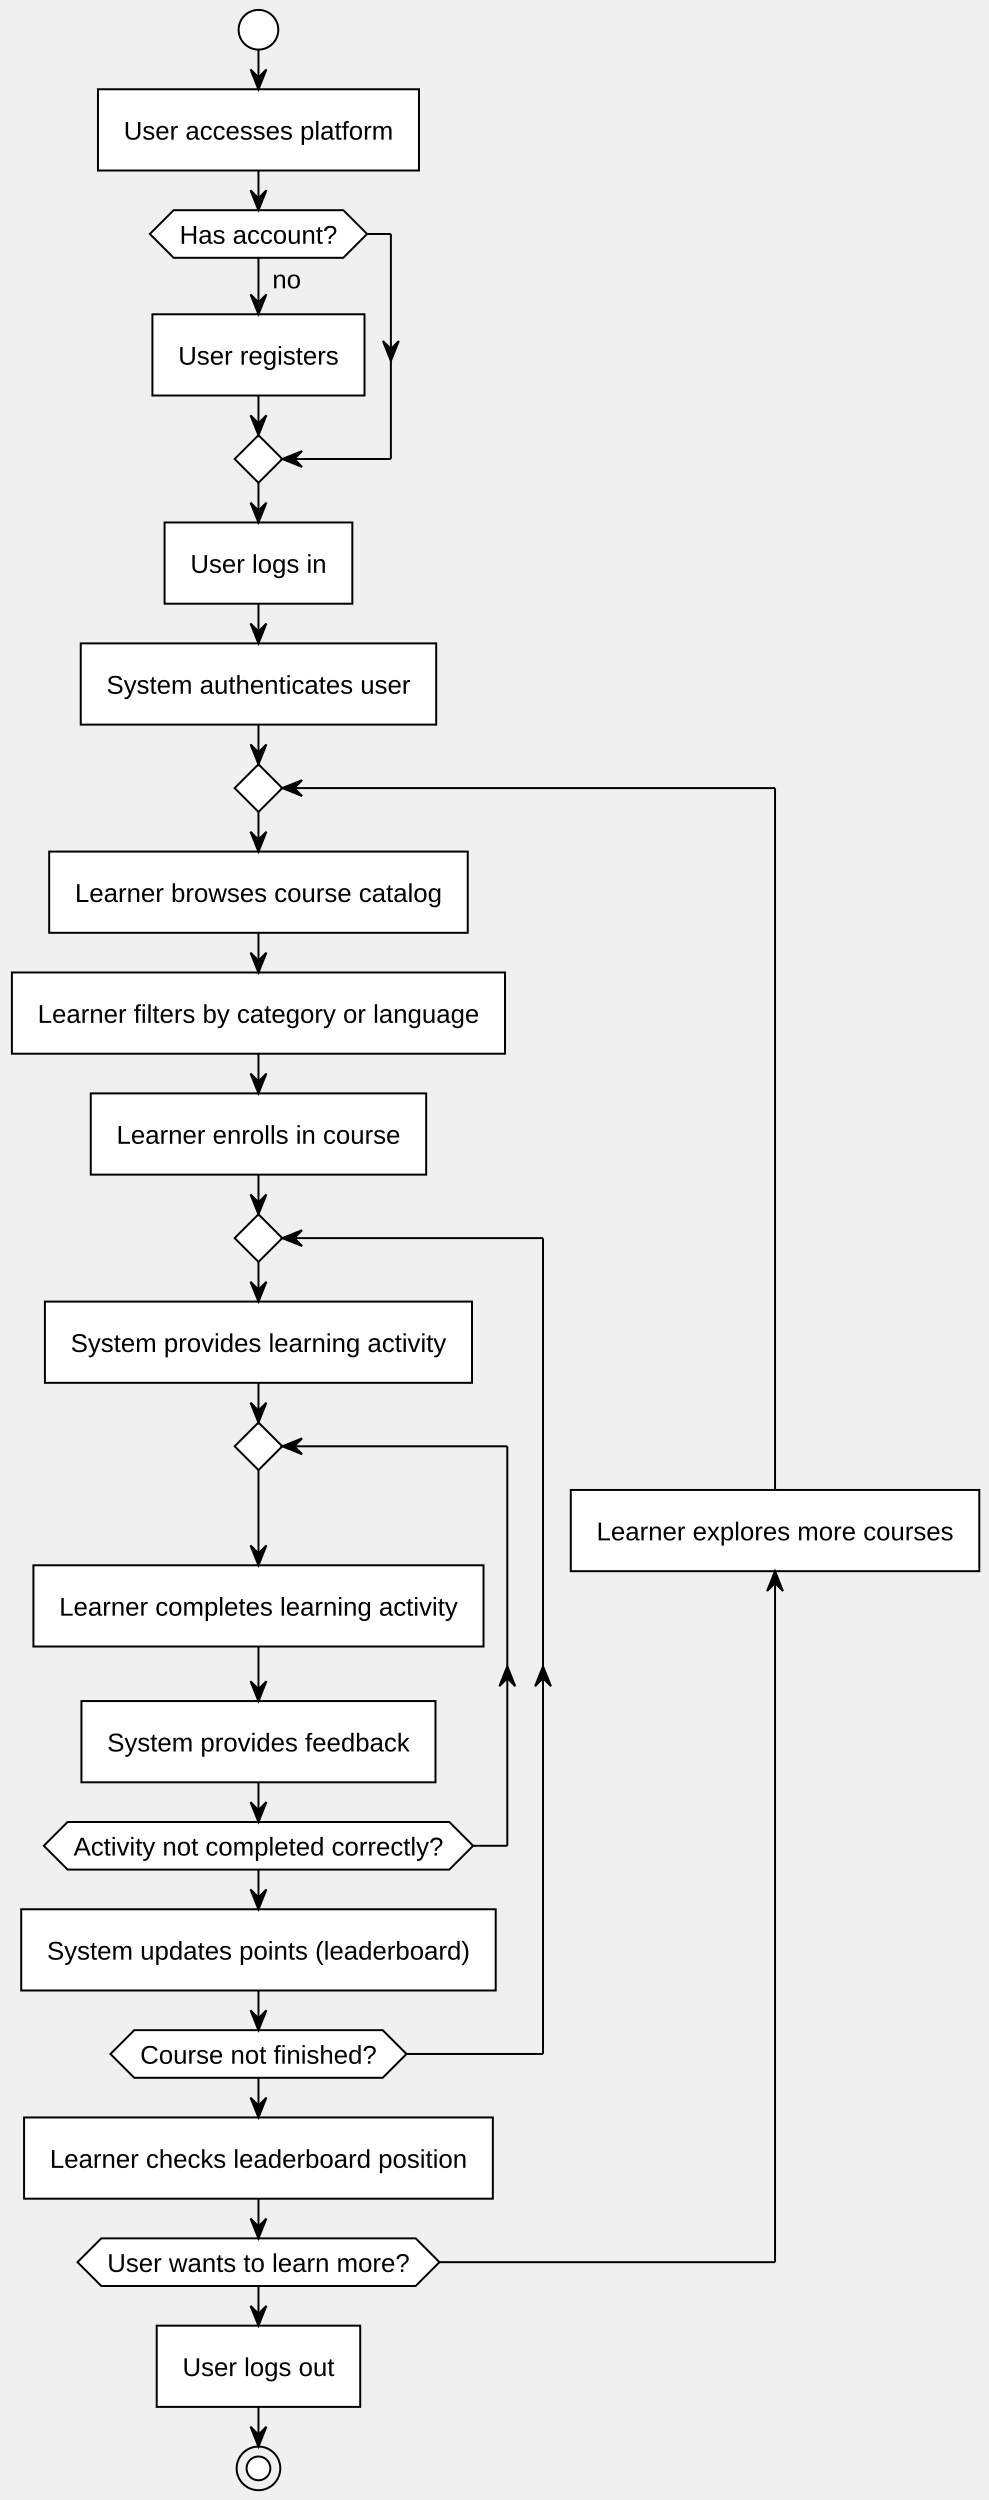
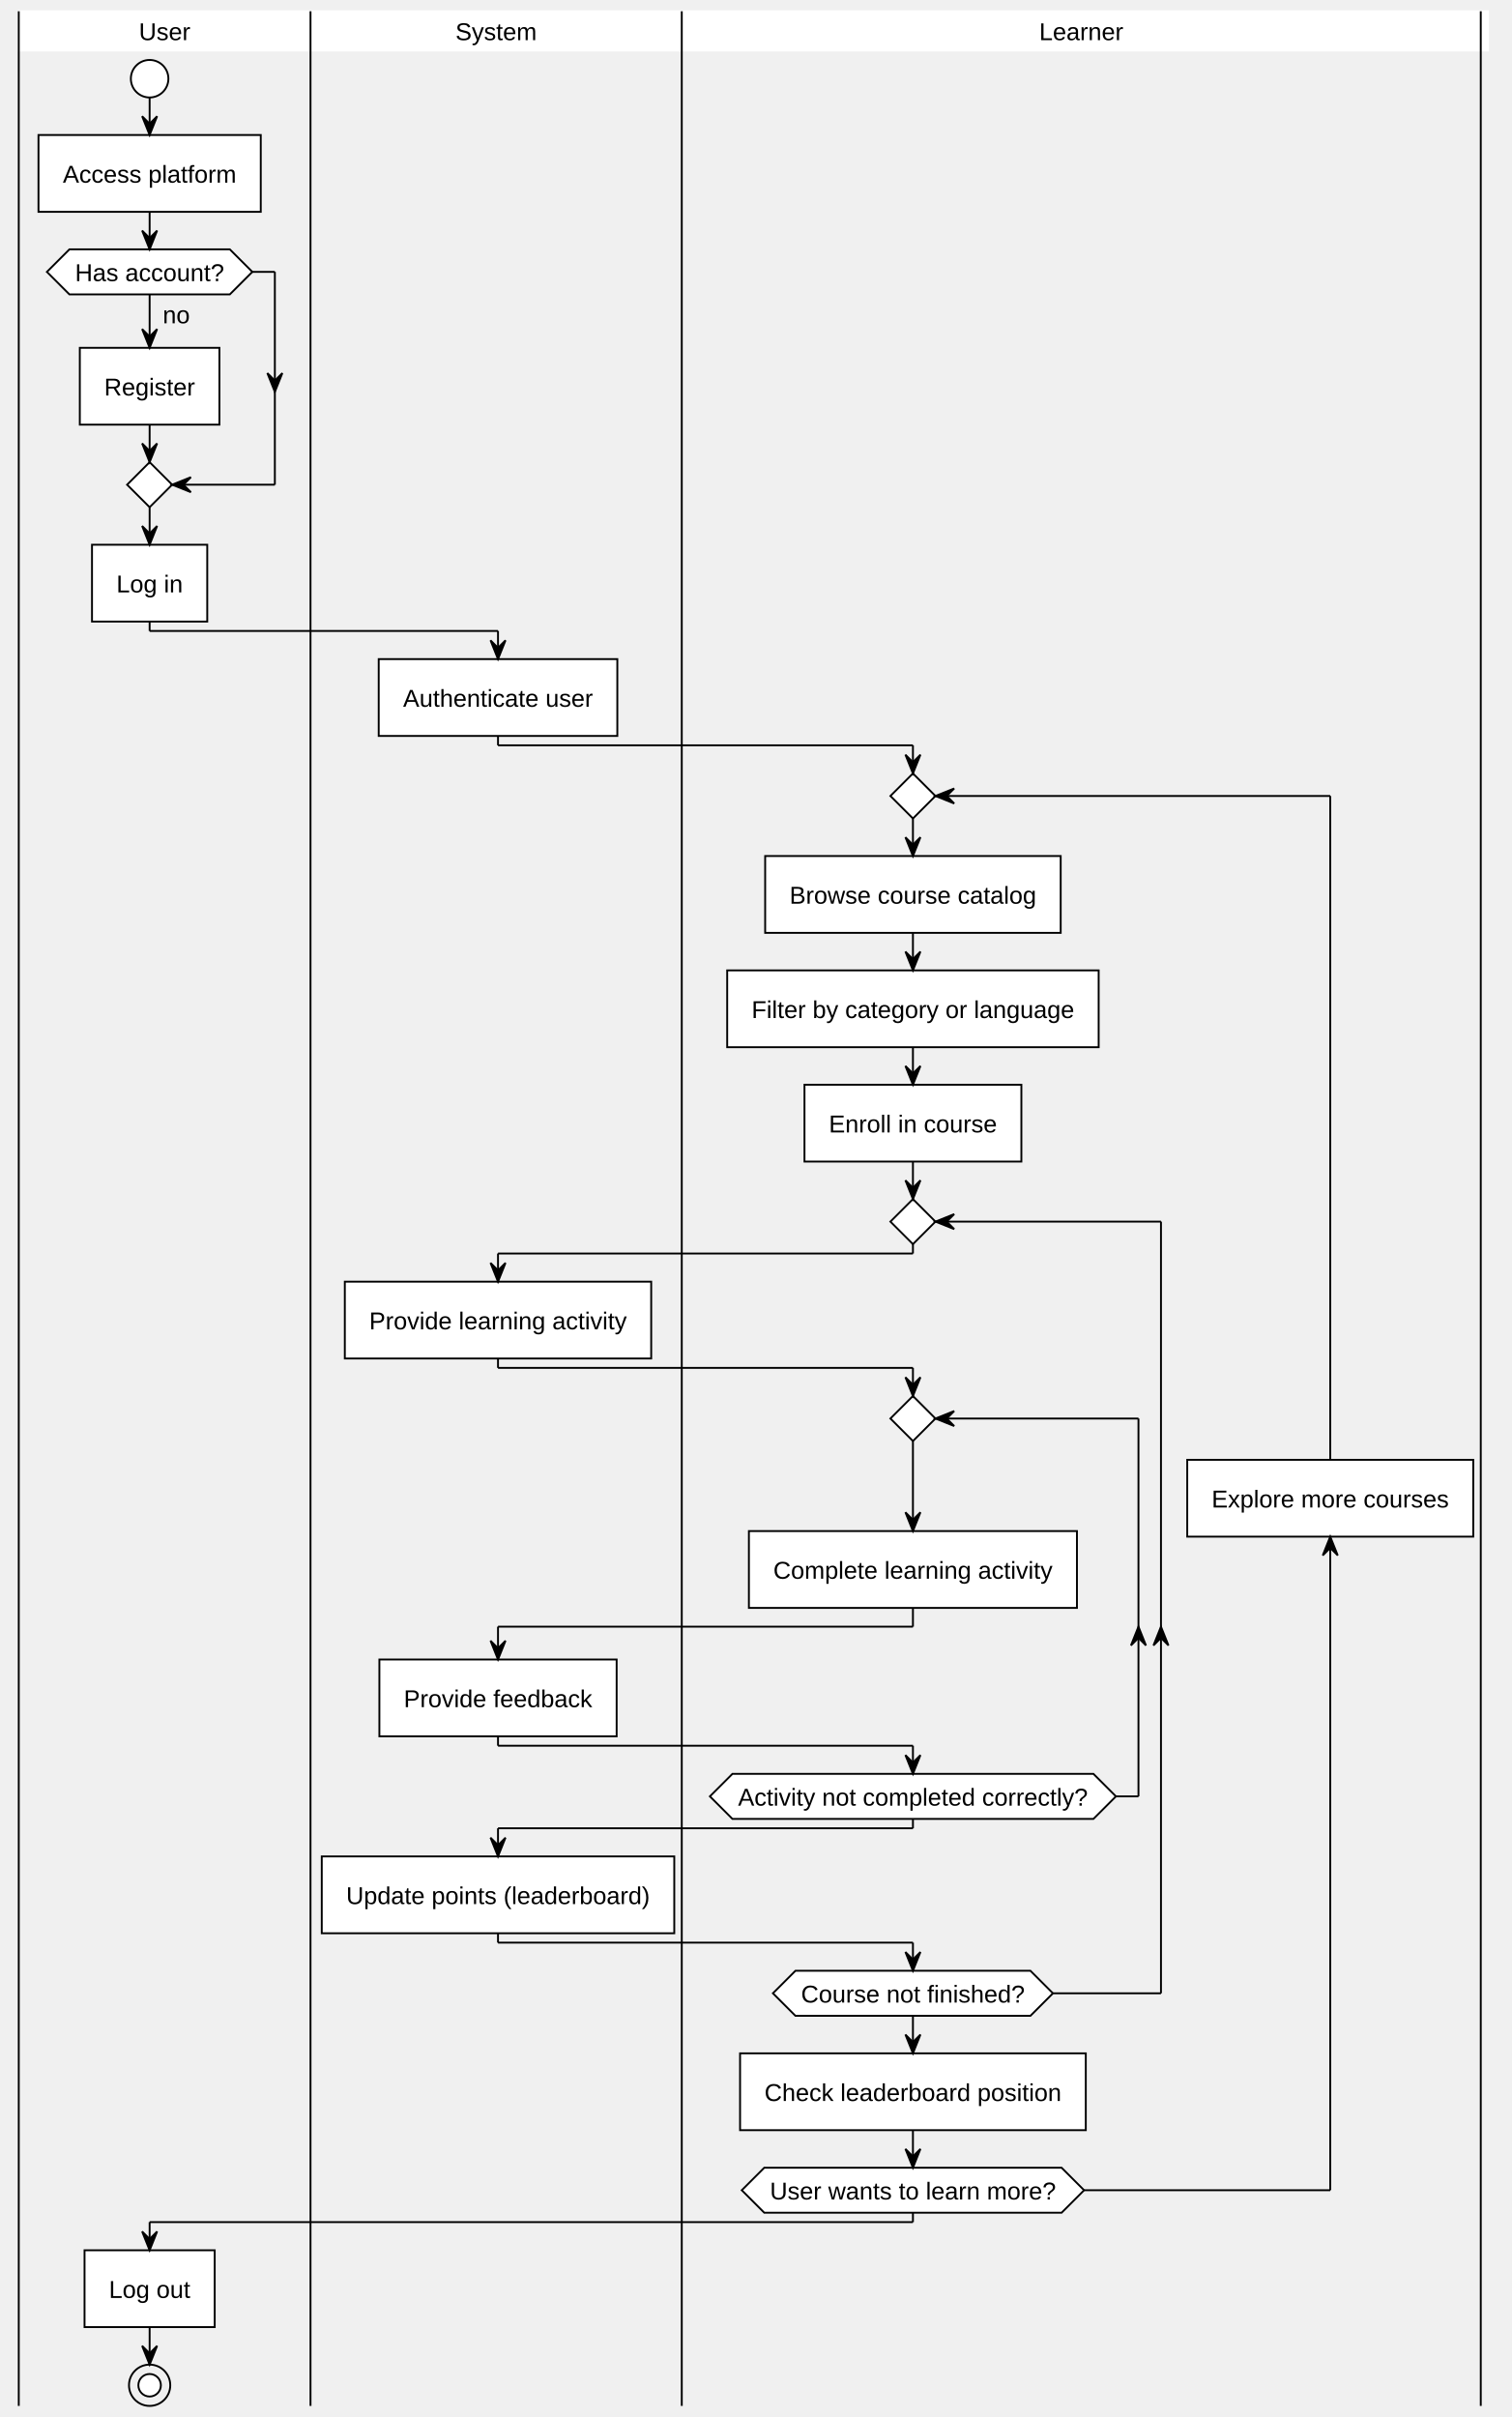
- <svg xmlns="http://www.w3.org/2000/svg" contentStyleType="text/css" data-diagram-type="ACTIVITY" height="1444.896px" preserveAspectRatio="none" style="width:571px;height:1444px;background:#FFFFFF;" version="1.1" viewBox="0 0 571 1444" width="571.771px" zoomAndPan="magnify">
+ <svg xmlns="http://www.w3.org/2000/svg" contentStyleType="text/css" data-diagram-type="ACTIVITY" height="1476.979px" preserveAspectRatio="none" style="width:923px;height:1476px;background:#FFFFFF;" version="1.1" viewBox="0 0 923 1476" width="923.542px" zoomAndPan="magnify">
  <defs />
  <g>
-     <ellipse cx="149.287" cy="17.188" fill="#FFFFFF" rx="11.458" ry="11.458" style="stroke:#000000;stroke-width:1.146;" />
-     <rect fill="#FFFFFF" height="46.92" style="stroke:#000000;stroke-width:1.146;" width="185.42" x="56.578" y="51.562" />
-     <text fill="#000000" font-family="Arial" font-size="14.896" lengthAdjust="spacing" textLength="155.628" x="71.473" y="80.674">User accesses platform</text>
-     <rect fill="#FFFFFF" height="46.92" style="stroke:#000000;stroke-width:1.146;" width="122.498" x="88.038" y="181.526" />
-     <text fill="#000000" font-family="Arial" font-size="14.896" lengthAdjust="spacing" textLength="92.706" x="102.934" y="210.638">User registers</text>
-     <polygon fill="#FFFFFF" points="100.308,121.4,198.267,121.4,212.017,135.15,198.267,148.9,100.308,148.9,86.558,135.15,100.308,121.4" style="stroke:#000000;stroke-width:1.146;" />
-     <text fill="#000000" font-family="Arial" font-size="14.896" lengthAdjust="spacing" textLength="16.569" x="157.308" y="166.553">no</text>
-     <text fill="#000000" font-family="Arial" font-size="14.896" lengthAdjust="spacing" textLength="91.084" x="103.745" y="140.801">Has account?</text>
-     <polygon fill="#FFFFFF" points="149.287,251.364,163.037,265.114,149.287,278.864,135.537,265.114,149.287,251.364" style="stroke:#000000;stroke-width:1.146;" />
-     <rect fill="#FFFFFF" height="46.92" style="stroke:#000000;stroke-width:1.146;" width="108.439" x="95.068" y="301.78" />
-     <text fill="#000000" font-family="Arial" font-size="14.896" lengthAdjust="spacing" textLength="78.647" x="109.964" y="330.892">User logs in</text>
-     <rect fill="#FFFFFF" height="46.92" style="stroke:#000000;stroke-width:1.146;" width="205.32" x="46.627" y="371.617" />
-     <text fill="#000000" font-family="Arial" font-size="14.896" lengthAdjust="spacing" textLength="175.528" x="61.523" y="400.729">System authenticates user</text>
-     <rect fill="#FFFFFF" height="46.92" style="stroke:#000000;stroke-width:1.146;" width="241.759" x="28.408" y="491.871" />
-     <text fill="#000000" font-family="Arial" font-size="14.896" lengthAdjust="spacing" textLength="211.967" x="43.304" y="520.983">Learner browses course catalog</text>
-     <rect fill="#FFFFFF" height="46.92" style="stroke:#000000;stroke-width:1.146;" width="284.825" x="6.875" y="561.708" />
-     <text fill="#000000" font-family="Arial" font-size="14.896" lengthAdjust="spacing" textLength="255.033" x="21.771" y="590.82">Learner filters by category or language</text>
-     <rect fill="#FFFFFF" height="46.92" style="stroke:#000000;stroke-width:1.146;" width="193.733" x="52.421" y="631.545" />
-     <text fill="#000000" font-family="Arial" font-size="14.896" lengthAdjust="spacing" textLength="163.941" x="67.317" y="660.657">Learner enrolls in course</text>
-     <rect fill="#FFFFFF" height="46.92" style="stroke:#000000;stroke-width:1.146;" width="246.698" x="25.939" y="751.799" />
-     <text fill="#000000" font-family="Arial" font-size="14.896" lengthAdjust="spacing" textLength="216.906" x="40.834" y="780.911">System provides learning activity</text>
-     <rect fill="#FFFFFF" height="46.92" style="stroke:#000000;stroke-width:1.146;" width="259.964" x="19.305" y="904.107" />
-     <text fill="#000000" font-family="Arial" font-size="14.896" lengthAdjust="spacing" textLength="230.173" x="34.201" y="933.218">Learner completes learning activity</text>
-     <rect fill="#FFFFFF" height="46.92" style="stroke:#000000;stroke-width:1.146;" width="204.49" x="47.042" y="982.538" />
-     <text fill="#000000" font-family="Arial" font-size="14.896" lengthAdjust="spacing" textLength="174.699" x="61.938" y="1011.649">System provides feedback</text>
-     <polygon fill="#FFFFFF" points="149.287,821.636,163.037,835.386,149.287,849.136,135.537,835.386,149.287,821.636" style="stroke:#000000;stroke-width:1.146;" />
-     <polygon fill="#FFFFFF" points="39.055,1052.375,259.519,1052.375,273.269,1066.125,259.519,1079.875,39.055,1079.875,25.305,1066.125,39.055,1052.375" style="stroke:#000000;stroke-width:1.146;" />
-     <text fill="#000000" font-family="Arial" font-size="14.896" lengthAdjust="spacing" textLength="213.589" x="42.493" y="1071.776">Activity not completed correctly?</text>
-     <rect fill="#FFFFFF" height="46.92" style="stroke:#000000;stroke-width:1.146;" width="274.053" x="12.261" y="1102.791" />
-     <text fill="#000000" font-family="Arial" font-size="14.896" lengthAdjust="spacing" textLength="244.261" x="27.157" y="1131.903">System updates points (leaderboard)</text>
-     <polygon fill="#FFFFFF" points="149.287,701.382,163.037,715.132,149.287,728.882,135.537,715.132,149.287,701.382" style="stroke:#000000;stroke-width:1.146;" />
-     <polygon fill="#FFFFFF" points="77.535,1172.628,221.04,1172.628,234.79,1186.378,221.04,1200.128,77.535,1200.128,63.785,1186.378,77.535,1172.628" style="stroke:#000000;stroke-width:1.146;" />
-     <text fill="#000000" font-family="Arial" font-size="14.896" lengthAdjust="spacing" textLength="136.63" x="80.972" y="1192.03">Course not finished?</text>
-     <rect fill="#FFFFFF" height="46.92" style="stroke:#000000;stroke-width:1.146;" width="270.758" x="13.908" y="1223.045" />
-     <text fill="#000000" font-family="Arial" font-size="14.896" lengthAdjust="spacing" textLength="240.966" x="28.804" y="1252.157">Learner checks leaderboard position</text>
-     <polygon fill="#FFFFFF" points="149.287,441.454,163.037,455.204,149.287,468.954,135.537,455.204,149.287,441.454" style="stroke:#000000;stroke-width:1.146;" />
-     <polygon fill="#FFFFFF" points="58.508,1292.882,240.067,1292.882,253.817,1306.632,240.067,1320.382,58.508,1320.382,44.758,1306.632,58.508,1292.882" style="stroke:#000000;stroke-width:1.146;" />
-     <text fill="#000000" font-family="Arial" font-size="14.896" lengthAdjust="spacing" textLength="174.684" x="61.945" y="1312.284">User wants to learn more?</text>
-     <rect fill="#FFFFFF" height="46.92" style="stroke:#000000;stroke-width:1.146;" width="235.948" x="329.686" y="860.594" />
-     <text fill="#000000" font-family="Arial" font-size="14.896" lengthAdjust="spacing" textLength="206.156" x="344.582" y="889.706">Learner explores more courses</text>
-     <rect fill="#FFFFFF" height="46.92" style="stroke:#000000;stroke-width:1.146;" width="117.552" x="90.511" y="1343.299" />
-     <text fill="#000000" font-family="Arial" font-size="14.896" lengthAdjust="spacing" textLength="87.76" x="105.407" y="1372.41">User logs out</text>
-     <ellipse cx="149.287" cy="1425.74" fill="none" rx="12.604" ry="12.604" style="stroke:#000000;stroke-width:1.146;" />
-     <ellipse cx="149.287" cy="1425.74" fill="#FFFFFF" rx="6.875" ry="6.875" style="stroke:#000000;stroke-width:1.146;" />
-     <line style="stroke:#000000;stroke-width:1.146;" x1="149.287" x2="149.287" y1="28.646" y2="51.562" />
-     <polygon fill="#000000" points="144.704,40.104,149.287,51.562,153.871,40.104,149.287,44.688" style="stroke:#000000;stroke-width:1.146;" />
-     <line style="stroke:#000000;stroke-width:1.146;" x1="149.287" x2="149.287" y1="148.9" y2="181.526" />
-     <polygon fill="#000000" points="144.704,170.068,149.287,181.526,153.871,170.068,149.287,174.651" style="stroke:#000000;stroke-width:1.146;" />
-     <line style="stroke:#000000;stroke-width:1.146;" x1="212.017" x2="225.767" y1="135.15" y2="135.15" />
-     <polygon fill="#000000" points="221.184,196.966,225.767,208.424,230.35,196.966,225.767,201.549" style="stroke:#000000;stroke-width:1.146;" />
-     <line style="stroke:#000000;stroke-width:1.146;" x1="225.767" x2="225.767" y1="135.15" y2="265.114" />
-     <line style="stroke:#000000;stroke-width:1.146;" x1="225.767" x2="163.037" y1="265.114" y2="265.114" />
-     <polygon fill="#000000" points="174.496,260.53,163.037,265.114,174.496,269.697,169.912,265.114" style="stroke:#000000;stroke-width:1.146;" />
-     <line style="stroke:#000000;stroke-width:1.146;" x1="149.287" x2="149.287" y1="228.447" y2="251.364" />
-     <polygon fill="#000000" points="144.704,239.905,149.287,251.364,153.871,239.905,149.287,244.489" style="stroke:#000000;stroke-width:1.146;" />
-     <line style="stroke:#000000;stroke-width:1.146;" x1="149.287" x2="149.287" y1="98.483" y2="121.4" />
-     <polygon fill="#000000" points="144.704,109.941,149.287,121.4,153.871,109.941,149.287,114.525" style="stroke:#000000;stroke-width:1.146;" />
-     <line style="stroke:#000000;stroke-width:1.146;" x1="149.287" x2="149.287" y1="278.864" y2="301.78" />
-     <polygon fill="#000000" points="144.704,290.322,149.287,301.78,153.871,290.322,149.287,294.905" style="stroke:#000000;stroke-width:1.146;" />
-     <line style="stroke:#000000;stroke-width:1.146;" x1="149.287" x2="149.287" y1="348.701" y2="371.617" />
-     <polygon fill="#000000" points="144.704,360.159,149.287,371.617,153.871,360.159,149.287,364.742" style="stroke:#000000;stroke-width:1.146;" />
-     <line style="stroke:#000000;stroke-width:1.146;" x1="149.287" x2="149.287" y1="538.792" y2="561.708" />
-     <polygon fill="#000000" points="144.704,550.25,149.287,561.708,153.871,550.25,149.287,554.833" style="stroke:#000000;stroke-width:1.146;" />
-     <line style="stroke:#000000;stroke-width:1.146;" x1="149.287" x2="149.287" y1="608.629" y2="631.545" />
-     <polygon fill="#000000" points="144.704,620.087,149.287,631.545,153.871,620.087,149.287,624.67" style="stroke:#000000;stroke-width:1.146;" />
-     <line style="stroke:#000000;stroke-width:1.146;" x1="149.287" x2="149.287" y1="951.027" y2="982.538" />
-     <polygon fill="#000000" points="144.704,971.079,149.287,982.538,153.871,971.079,149.287,975.663" style="stroke:#000000;stroke-width:1.146;" />
-     <line style="stroke:#000000;stroke-width:1.146;" x1="149.287" x2="149.287" y1="849.136" y2="904.107" />
-     <polygon fill="#000000" points="144.704,892.648,149.287,904.107,153.871,892.648,149.287,897.232" style="stroke:#000000;stroke-width:1.146;" />
-     <line style="stroke:#000000;stroke-width:1.146;" x1="273.269" x2="293.019" y1="1066.125" y2="1066.125" />
-     <polygon fill="#000000" points="288.436,973.944,293.019,962.486,297.603,973.944,293.019,969.361" style="stroke:#000000;stroke-width:1.146;" />
-     <line style="stroke:#000000;stroke-width:1.146;" x1="293.019" x2="293.019" y1="835.386" y2="1066.125" />
-     <line style="stroke:#000000;stroke-width:1.146;" x1="293.019" x2="163.037" y1="835.386" y2="835.386" />
-     <polygon fill="#000000" points="174.496,830.803,163.037,835.386,174.496,839.969,169.912,835.386" style="stroke:#000000;stroke-width:1.146;" />
-     <line style="stroke:#000000;stroke-width:1.146;" x1="149.287" x2="149.287" y1="1029.458" y2="1052.375" />
-     <polygon fill="#000000" points="144.704,1040.916,149.287,1052.375,153.871,1040.916,149.287,1045.5" style="stroke:#000000;stroke-width:1.146;" />
-     <line style="stroke:#000000;stroke-width:1.146;" x1="149.287" x2="149.287" y1="798.719" y2="821.636" />
-     <polygon fill="#000000" points="144.704,810.178,149.287,821.636,153.871,810.178,149.287,814.761" style="stroke:#000000;stroke-width:1.146;" />
-     <line style="stroke:#000000;stroke-width:1.146;" x1="149.287" x2="149.287" y1="1079.875" y2="1102.791" />
-     <polygon fill="#000000" points="144.704,1091.333,149.287,1102.791,153.871,1091.333,149.287,1095.916" style="stroke:#000000;stroke-width:1.146;" />
-     <line style="stroke:#000000;stroke-width:1.146;" x1="149.287" x2="149.287" y1="728.882" y2="751.799" />
-     <polygon fill="#000000" points="144.704,740.341,149.287,751.799,153.871,740.341,149.287,744.924" style="stroke:#000000;stroke-width:1.146;" />
-     <line style="stroke:#000000;stroke-width:1.146;" x1="234.79" x2="313.644" y1="1186.378" y2="1186.378" />
-     <polygon fill="#000000" points="309.061,973.944,313.644,962.486,318.228,973.944,313.644,969.361" style="stroke:#000000;stroke-width:1.146;" />
-     <line style="stroke:#000000;stroke-width:1.146;" x1="313.644" x2="313.644" y1="715.132" y2="1186.378" />
-     <line style="stroke:#000000;stroke-width:1.146;" x1="313.644" x2="163.037" y1="715.132" y2="715.132" />
-     <polygon fill="#000000" points="174.496,710.549,163.037,715.132,174.496,719.716,169.912,715.132" style="stroke:#000000;stroke-width:1.146;" />
-     <line style="stroke:#000000;stroke-width:1.146;" x1="149.287" x2="149.287" y1="1149.712" y2="1172.628" />
-     <polygon fill="#000000" points="144.704,1161.17,149.287,1172.628,153.871,1161.17,149.287,1165.753" style="stroke:#000000;stroke-width:1.146;" />
-     <line style="stroke:#000000;stroke-width:1.146;" x1="149.287" x2="149.287" y1="678.466" y2="701.382" />
-     <polygon fill="#000000" points="144.704,689.924,149.287,701.382,153.871,689.924,149.287,694.507" style="stroke:#000000;stroke-width:1.146;" />
-     <line style="stroke:#000000;stroke-width:1.146;" x1="149.287" x2="149.287" y1="1200.128" y2="1223.045" />
-     <polygon fill="#000000" points="144.704,1211.587,149.287,1223.045,153.871,1211.587,149.287,1216.17" style="stroke:#000000;stroke-width:1.146;" />
-     <line style="stroke:#000000;stroke-width:1.146;" x1="149.287" x2="149.287" y1="468.954" y2="491.871" />
-     <polygon fill="#000000" points="144.704,480.413,149.287,491.871,153.871,480.413,149.287,484.996" style="stroke:#000000;stroke-width:1.146;" />
-     <line style="stroke:#000000;stroke-width:1.146;" x1="253.817" x2="447.66" y1="1306.632" y2="1306.632" />
-     <line style="stroke:#000000;stroke-width:1.146;" x1="447.66" x2="447.66" y1="907.515" y2="1306.632" />
-     <polygon fill="#000000" points="443.077,918.973,447.66,907.515,452.243,918.973,447.66,914.39" style="stroke:#000000;stroke-width:1.146;" />
-     <line style="stroke:#000000;stroke-width:1.146;" x1="447.66" x2="447.66" y1="455.204" y2="860.594" />
-     <line style="stroke:#000000;stroke-width:1.146;" x1="447.66" x2="163.037" y1="455.204" y2="455.204" />
-     <polygon fill="#000000" points="174.496,450.621,163.037,455.204,174.496,459.788,169.912,455.204" style="stroke:#000000;stroke-width:1.146;" />
-     <line style="stroke:#000000;stroke-width:1.146;" x1="149.287" x2="149.287" y1="1269.966" y2="1292.882" />
-     <polygon fill="#000000" points="144.704,1281.424,149.287,1292.882,153.871,1281.424,149.287,1286.007" style="stroke:#000000;stroke-width:1.146;" />
-     <line style="stroke:#000000;stroke-width:1.146;" x1="149.287" x2="149.287" y1="418.538" y2="441.454" />
-     <polygon fill="#000000" points="144.704,429.996,149.287,441.454,153.871,429.996,149.287,434.579" style="stroke:#000000;stroke-width:1.146;" />
-     <line style="stroke:#000000;stroke-width:1.146;" x1="149.287" x2="149.287" y1="1320.382" y2="1343.299" />
-     <polygon fill="#000000" points="144.704,1331.841,149.287,1343.299,153.871,1331.841,149.287,1336.424" style="stroke:#000000;stroke-width:1.146;" />
-     <line style="stroke:#000000;stroke-width:1.146;" x1="149.287" x2="149.287" y1="1390.219" y2="1413.136" />
-     <polygon fill="#000000" points="144.704,1401.678,149.287,1413.136,153.871,1401.678,149.287,1406.261" style="stroke:#000000;stroke-width:1.146;" />
+     <rect fill="#FFFFFF" height="24.004" style="stroke:#FFFFFF;stroke-width:1.146;" width="897.21" x="11.458" y="6.875" />
+     <ellipse cx="91.376" cy="48.066" fill="#FFFFFF" rx="11.458" ry="11.458" style="stroke:#000000;stroke-width:1.146;" />
+     <rect fill="#FFFFFF" height="46.92" style="stroke:#000000;stroke-width:1.146;" width="135.75" x="23.5" y="82.441" />
+     <text fill="#000000" font-family="Arial" font-size="14.896" lengthAdjust="spacing" textLength="105.958" x="38.396" y="111.553">Access platform</text>
+     <rect fill="#FFFFFF" height="46.92" style="stroke:#000000;stroke-width:1.146;" width="85.258" x="48.746" y="212.405" />
+     <text fill="#000000" font-family="Arial" font-size="14.896" lengthAdjust="spacing" textLength="55.467" x="63.642" y="241.517">Register</text>
+     <polygon fill="#FFFFFF" points="42.396,152.278,140.355,152.278,154.105,166.028,140.355,179.778,42.396,179.778,28.646,166.028,42.396,152.278" style="stroke:#000000;stroke-width:1.146;" />
+     <text fill="#000000" font-family="Arial" font-size="14.896" lengthAdjust="spacing" textLength="16.569" x="99.396" y="197.432">no</text>
+     <text fill="#000000" font-family="Arial" font-size="14.896" lengthAdjust="spacing" textLength="91.084" x="45.833" y="171.68">Has account?</text>
+     <polygon fill="#FFFFFF" points="91.376,282.242,105.126,295.992,91.376,309.742,77.626,295.992,91.376,282.242" style="stroke:#000000;stroke-width:1.146;" />
+     <rect fill="#FFFFFF" height="46.92" style="stroke:#000000;stroke-width:1.146;" width="70.377" x="56.187" y="332.659" />
+     <text fill="#000000" font-family="Arial" font-size="14.896" lengthAdjust="spacing" textLength="40.585" x="71.083" y="361.771">Log in</text>
+     <rect fill="#FFFFFF" height="46.92" style="stroke:#000000;stroke-width:1.146;" width="79.49" x="51.63" y="1374.178" />
+     <text fill="#000000" font-family="Arial" font-size="14.896" lengthAdjust="spacing" textLength="49.699" x="66.526" y="1403.289">Log out</text>
+     <ellipse cx="91.376" cy="1456.619" fill="none" rx="12.604" ry="12.604" style="stroke:#000000;stroke-width:1.146;" />
+     <ellipse cx="91.376" cy="1456.619" fill="#FFFFFF" rx="6.875" ry="6.875" style="stroke:#000000;stroke-width:1.146;" />
+     <line style="stroke:#000000;stroke-width:1.146;" x1="11.458" x2="11.458" y1="6.875" y2="1469.223" />
+     <rect fill="#FFFFFF" height="46.92" style="stroke:#000000;stroke-width:1.146;" width="145.722" x="231.279" y="402.496" />
+     <text fill="#000000" font-family="Arial" font-size="14.896" lengthAdjust="spacing" textLength="115.93" x="246.174" y="431.608">Authenticate user</text>
+     <rect fill="#FFFFFF" height="46.92" style="stroke:#000000;stroke-width:1.146;" width="187.1" x="210.589" y="782.678" />
+     <text fill="#000000" font-family="Arial" font-size="14.896" lengthAdjust="spacing" textLength="157.308" x="225.485" y="811.789">Provide learning activity</text>
+     <rect fill="#FFFFFF" height="46.92" style="stroke:#000000;stroke-width:1.146;" width="144.893" x="231.693" y="1013.416" />
+     <text fill="#000000" font-family="Arial" font-size="14.896" lengthAdjust="spacing" textLength="115.101" x="246.589" y="1042.528">Provide feedback</text>
+     <rect fill="#FFFFFF" height="46.92" style="stroke:#000000;stroke-width:1.146;" width="215.277" x="196.501" y="1133.67" />
+     <text fill="#000000" font-family="Arial" font-size="14.896" lengthAdjust="spacing" textLength="185.485" x="211.397" y="1162.782">Update points (leaderboard)</text>
+     <line style="stroke:#000000;stroke-width:1.146;" x1="189.626" x2="189.626" y1="6.875" y2="1469.223" />
+     <rect fill="#FFFFFF" height="46.92" style="stroke:#000000;stroke-width:1.146;" width="180.481" x="467.29" y="522.75" />
+     <text fill="#000000" font-family="Arial" font-size="14.896" lengthAdjust="spacing" textLength="150.689" x="482.186" y="551.861">Browse course catalog</text>
+     <rect fill="#FFFFFF" height="46.92" style="stroke:#000000;stroke-width:1.146;" width="226.856" x="444.103" y="592.587" />
+     <text fill="#000000" font-family="Arial" font-size="14.896" lengthAdjust="spacing" textLength="197.064" x="458.999" y="621.698">Filter by category or language</text>
+     <rect fill="#FFFFFF" height="46.92" style="stroke:#000000;stroke-width:1.146;" width="132.455" x="491.303" y="662.424" />
+     <text fill="#000000" font-family="Arial" font-size="14.896" lengthAdjust="spacing" textLength="102.663" x="506.199" y="691.536">Enroll in course</text>
+     <rect fill="#FFFFFF" height="46.92" style="stroke:#000000;stroke-width:1.146;" width="200.345" x="457.358" y="934.986" />
+     <text fill="#000000" font-family="Arial" font-size="14.896" lengthAdjust="spacing" textLength="170.553" x="472.254" y="964.097">Complete learning activity</text>
+     <polygon fill="#FFFFFF" points="557.531,852.515,571.281,866.265,557.531,880.015,543.781,866.265,557.531,852.515" style="stroke:#000000;stroke-width:1.146;" />
+     <polygon fill="#FFFFFF" points="447.298,1083.253,667.763,1083.253,681.513,1097.003,667.763,1110.753,447.298,1110.753,433.548,1097.003,447.298,1083.253" style="stroke:#000000;stroke-width:1.146;" />
+     <text fill="#000000" font-family="Arial" font-size="14.896" lengthAdjust="spacing" textLength="213.589" x="450.736" y="1102.655">Activity not completed correctly?</text>
+     <polygon fill="#FFFFFF" points="557.531,732.261,571.281,746.011,557.531,759.761,543.781,746.011,557.531,732.261" style="stroke:#000000;stroke-width:1.146;" />
+     <polygon fill="#FFFFFF" points="485.778,1203.507,629.283,1203.507,643.033,1217.257,629.283,1231.007,485.778,1231.007,472.028,1217.257,485.778,1203.507" style="stroke:#000000;stroke-width:1.146;" />
+     <text fill="#000000" font-family="Arial" font-size="14.896" lengthAdjust="spacing" textLength="136.63" x="489.216" y="1222.909">Course not finished?</text>
+     <rect fill="#FFFFFF" height="46.92" style="stroke:#000000;stroke-width:1.146;" width="211.138" x="451.962" y="1253.924" />
+     <text fill="#000000" font-family="Arial" font-size="14.896" lengthAdjust="spacing" textLength="181.347" x="466.857" y="1283.035">Check leaderboard position</text>
+     <polygon fill="#FFFFFF" points="557.531,472.333,571.281,486.083,557.531,499.833,543.781,486.083,557.531,472.333" style="stroke:#000000;stroke-width:1.146;" />
+     <polygon fill="#FFFFFF" points="466.751,1323.761,648.31,1323.761,662.06,1337.511,648.31,1351.261,466.751,1351.261,453.001,1337.511,466.751,1323.761" style="stroke:#000000;stroke-width:1.146;" />
+     <text fill="#000000" font-family="Arial" font-size="14.896" lengthAdjust="spacing" textLength="174.684" x="470.189" y="1343.162">User wants to learn more?</text>
+     <rect fill="#FFFFFF" height="46.92" style="stroke:#000000;stroke-width:1.146;" width="174.67" x="725.055" y="891.473" />
+     <text fill="#000000" font-family="Arial" font-size="14.896" lengthAdjust="spacing" textLength="144.878" x="739.95" y="920.585">Explore more courses</text>
+     <line style="stroke:#000000;stroke-width:1.146;" x1="416.361" x2="416.361" y1="6.875" y2="1469.223" />
+     <line style="stroke:#000000;stroke-width:1.146;" x1="904.308" x2="904.308" y1="6.875" y2="1469.223" />
+     <line style="stroke:#000000;stroke-width:1.146;" x1="91.376" x2="91.376" y1="59.525" y2="82.441" />
+     <polygon fill="#000000" points="86.792,70.983,91.376,82.441,95.959,70.983,91.376,75.566" style="stroke:#000000;stroke-width:1.146;" />
+     <line style="stroke:#000000;stroke-width:1.146;" x1="91.376" x2="91.376" y1="179.778" y2="212.405" />
+     <polygon fill="#000000" points="86.792,200.947,91.376,212.405,95.959,200.947,91.376,205.53" style="stroke:#000000;stroke-width:1.146;" />
+     <line style="stroke:#000000;stroke-width:1.146;" x1="154.105" x2="167.855" y1="166.028" y2="166.028" />
+     <polygon fill="#000000" points="163.272,227.845,167.855,239.303,172.438,227.845,167.855,232.428" style="stroke:#000000;stroke-width:1.146;" />
+     <line style="stroke:#000000;stroke-width:1.146;" x1="167.855" x2="167.855" y1="166.028" y2="295.992" />
+     <line style="stroke:#000000;stroke-width:1.146;" x1="167.855" x2="105.126" y1="295.992" y2="295.992" />
+     <polygon fill="#000000" points="116.584,291.409,105.126,295.992,116.584,300.576,112.001,295.992" style="stroke:#000000;stroke-width:1.146;" />
+     <line style="stroke:#000000;stroke-width:1.146;" x1="91.376" x2="91.376" y1="259.326" y2="282.242" />
+     <polygon fill="#000000" points="86.792,270.784,91.376,282.242,95.959,270.784,91.376,275.367" style="stroke:#000000;stroke-width:1.146;" />
+     <line style="stroke:#000000;stroke-width:1.146;" x1="91.376" x2="91.376" y1="129.362" y2="152.278" />
+     <polygon fill="#000000" points="86.792,140.82,91.376,152.278,95.959,140.82,91.376,145.403" style="stroke:#000000;stroke-width:1.146;" />
+     <line style="stroke:#000000;stroke-width:1.146;" x1="91.376" x2="91.376" y1="309.742" y2="332.659" />
+     <polygon fill="#000000" points="86.792,321.201,91.376,332.659,95.959,321.201,91.376,325.784" style="stroke:#000000;stroke-width:1.146;" />
+     <line style="stroke:#000000;stroke-width:1.146;" x1="91.376" x2="91.376" y1="1421.098" y2="1444.015" />
+     <polygon fill="#000000" points="86.792,1432.556,91.376,1444.015,95.959,1432.556,91.376,1437.14" style="stroke:#000000;stroke-width:1.146;" />
+     <line style="stroke:#000000;stroke-width:1.146;" x1="557.531" x2="557.531" y1="569.67" y2="592.587" />
+     <polygon fill="#000000" points="552.947,581.129,557.531,592.587,562.114,581.129,557.531,585.712" style="stroke:#000000;stroke-width:1.146;" />
+     <line style="stroke:#000000;stroke-width:1.146;" x1="557.531" x2="557.531" y1="639.507" y2="662.424" />
+     <polygon fill="#000000" points="552.947,650.966,557.531,662.424,562.114,650.966,557.531,655.549" style="stroke:#000000;stroke-width:1.146;" />
+     <line style="stroke:#000000;stroke-width:1.146;" x1="557.531" x2="557.531" y1="880.015" y2="934.986" />
+     <polygon fill="#000000" points="552.947,923.527,557.531,934.986,562.114,923.527,557.531,928.111" style="stroke:#000000;stroke-width:1.146;" />
+     <line style="stroke:#000000;stroke-width:1.146;" x1="681.513" x2="695.263" y1="1097.003" y2="1097.003" />
+     <polygon fill="#000000" points="690.68,1004.822,695.263,993.364,699.846,1004.822,695.263,1000.239" style="stroke:#000000;stroke-width:1.146;" />
+     <line style="stroke:#000000;stroke-width:1.146;" x1="695.263" x2="695.263" y1="866.265" y2="1097.003" />
+     <line style="stroke:#000000;stroke-width:1.146;" x1="695.263" x2="571.281" y1="866.265" y2="866.265" />
+     <polygon fill="#000000" points="582.739,861.682,571.281,866.265,582.739,870.848,578.156,866.265" style="stroke:#000000;stroke-width:1.146;" />
+     <line style="stroke:#000000;stroke-width:1.146;" x1="643.033" x2="709.013" y1="1217.257" y2="1217.257" />
+     <polygon fill="#000000" points="704.43,1004.822,709.013,993.364,713.596,1004.822,709.013,1000.239" style="stroke:#000000;stroke-width:1.146;" />
+     <line style="stroke:#000000;stroke-width:1.146;" x1="709.013" x2="709.013" y1="746.011" y2="1217.257" />
+     <line style="stroke:#000000;stroke-width:1.146;" x1="709.013" x2="571.281" y1="746.011" y2="746.011" />
+     <polygon fill="#000000" points="582.739,741.428,571.281,746.011,582.739,750.594,578.156,746.011" style="stroke:#000000;stroke-width:1.146;" />
+     <line style="stroke:#000000;stroke-width:1.146;" x1="557.531" x2="557.531" y1="709.344" y2="732.261" />
+     <polygon fill="#000000" points="552.947,720.803,557.531,732.261,562.114,720.803,557.531,725.386" style="stroke:#000000;stroke-width:1.146;" />
+     <line style="stroke:#000000;stroke-width:1.146;" x1="557.531" x2="557.531" y1="1231.007" y2="1253.924" />
+     <polygon fill="#000000" points="552.947,1242.466,557.531,1253.924,562.114,1242.466,557.531,1247.049" style="stroke:#000000;stroke-width:1.146;" />
+     <line style="stroke:#000000;stroke-width:1.146;" x1="557.531" x2="557.531" y1="499.833" y2="522.75" />
+     <polygon fill="#000000" points="552.947,511.291,557.531,522.75,562.114,511.291,557.531,515.875" style="stroke:#000000;stroke-width:1.146;" />
+     <line style="stroke:#000000;stroke-width:1.146;" x1="662.06" x2="812.389" y1="1337.511" y2="1337.511" />
+     <line style="stroke:#000000;stroke-width:1.146;" x1="812.389" x2="812.389" y1="938.394" y2="1337.511" />
+     <polygon fill="#000000" points="807.806,949.852,812.389,938.394,816.973,949.852,812.389,945.269" style="stroke:#000000;stroke-width:1.146;" />
+     <line style="stroke:#000000;stroke-width:1.146;" x1="812.389" x2="812.389" y1="486.083" y2="891.473" />
+     <line style="stroke:#000000;stroke-width:1.146;" x1="812.389" x2="571.281" y1="486.083" y2="486.083" />
+     <polygon fill="#000000" points="582.739,481.5,571.281,486.083,582.739,490.666,578.156,486.083" style="stroke:#000000;stroke-width:1.146;" />
+     <line style="stroke:#000000;stroke-width:1.146;" x1="557.531" x2="557.531" y1="1300.844" y2="1323.761" />
+     <polygon fill="#000000" points="552.947,1312.303,557.531,1323.761,562.114,1312.303,557.531,1316.886" style="stroke:#000000;stroke-width:1.146;" />
+     <line style="stroke:#000000;stroke-width:1.146;" x1="91.376" x2="91.376" y1="379.579" y2="385.309" />
+     <line style="stroke:#000000;stroke-width:1.146;" x1="91.376" x2="304.139" y1="385.309" y2="385.309" />
+     <line style="stroke:#000000;stroke-width:1.146;" x1="304.139" x2="304.139" y1="385.309" y2="402.496" />
+     <polygon fill="#000000" points="299.556,391.038,304.139,402.496,308.723,391.038,304.139,395.621" style="stroke:#000000;stroke-width:1.146;" />
+     <line style="stroke:#000000;stroke-width:1.146;" x1="557.531" x2="557.531" y1="981.906" y2="993.364" />
+     <line style="stroke:#000000;stroke-width:1.146;" x1="557.531" x2="304.139" y1="993.364" y2="993.364" />
+     <line style="stroke:#000000;stroke-width:1.146;" x1="304.139" x2="304.139" y1="993.364" y2="1013.416" />
+     <polygon fill="#000000" points="299.556,1001.958,304.139,1013.416,308.723,1001.958,304.139,1006.541" style="stroke:#000000;stroke-width:1.146;" />
+     <line style="stroke:#000000;stroke-width:1.146;" x1="304.139" x2="304.139" y1="1060.337" y2="1066.066" />
+     <line style="stroke:#000000;stroke-width:1.146;" x1="304.139" x2="557.531" y1="1066.066" y2="1066.066" />
+     <line style="stroke:#000000;stroke-width:1.146;" x1="557.531" x2="557.531" y1="1066.066" y2="1083.253" />
+     <polygon fill="#000000" points="552.947,1071.795,557.531,1083.253,562.114,1071.795,557.531,1076.378" style="stroke:#000000;stroke-width:1.146;" />
+     <line style="stroke:#000000;stroke-width:1.146;" x1="304.139" x2="304.139" y1="829.598" y2="835.327" />
+     <line style="stroke:#000000;stroke-width:1.146;" x1="304.139" x2="557.531" y1="835.327" y2="835.327" />
+     <line style="stroke:#000000;stroke-width:1.146;" x1="557.531" x2="557.531" y1="835.327" y2="852.515" />
+     <polygon fill="#000000" points="552.947,841.057,557.531,852.515,562.114,841.057,557.531,845.64" style="stroke:#000000;stroke-width:1.146;" />
+     <line style="stroke:#000000;stroke-width:1.146;" x1="557.531" x2="557.531" y1="1110.753" y2="1116.483" />
+     <line style="stroke:#000000;stroke-width:1.146;" x1="557.531" x2="304.139" y1="1116.483" y2="1116.483" />
+     <line style="stroke:#000000;stroke-width:1.146;" x1="304.139" x2="304.139" y1="1116.483" y2="1133.67" />
+     <polygon fill="#000000" points="299.556,1122.212,304.139,1133.67,308.723,1122.212,304.139,1126.795" style="stroke:#000000;stroke-width:1.146;" />
+     <line style="stroke:#000000;stroke-width:1.146;" x1="557.531" x2="557.531" y1="759.761" y2="765.49" />
+     <line style="stroke:#000000;stroke-width:1.146;" x1="557.531" x2="304.139" y1="765.49" y2="765.49" />
+     <line style="stroke:#000000;stroke-width:1.146;" x1="304.139" x2="304.139" y1="765.49" y2="782.678" />
+     <polygon fill="#000000" points="299.556,771.219,304.139,782.678,308.723,771.219,304.139,775.803" style="stroke:#000000;stroke-width:1.146;" />
+     <line style="stroke:#000000;stroke-width:1.146;" x1="304.139" x2="304.139" y1="1180.591" y2="1186.32" />
+     <line style="stroke:#000000;stroke-width:1.146;" x1="304.139" x2="557.531" y1="1186.32" y2="1186.32" />
+     <line style="stroke:#000000;stroke-width:1.146;" x1="557.531" x2="557.531" y1="1186.32" y2="1203.507" />
+     <polygon fill="#000000" points="552.947,1192.049,557.531,1203.507,562.114,1192.049,557.531,1196.632" style="stroke:#000000;stroke-width:1.146;" />
+     <line style="stroke:#000000;stroke-width:1.146;" x1="304.139" x2="304.139" y1="449.416" y2="455.146" />
+     <line style="stroke:#000000;stroke-width:1.146;" x1="304.139" x2="557.531" y1="455.146" y2="455.146" />
+     <line style="stroke:#000000;stroke-width:1.146;" x1="557.531" x2="557.531" y1="455.146" y2="472.333" />
+     <polygon fill="#000000" points="552.947,460.875,557.531,472.333,562.114,460.875,557.531,465.458" style="stroke:#000000;stroke-width:1.146;" />
+     <line style="stroke:#000000;stroke-width:1.146;" x1="557.531" x2="557.531" y1="1351.261" y2="1356.99" />
+     <line style="stroke:#000000;stroke-width:1.146;" x1="557.531" x2="91.376" y1="1356.99" y2="1356.99" />
+     <line style="stroke:#000000;stroke-width:1.146;" x1="91.376" x2="91.376" y1="1356.99" y2="1374.178" />
+     <polygon fill="#000000" points="86.792,1362.719,91.376,1374.178,95.959,1362.719,91.376,1367.303" style="stroke:#000000;stroke-width:1.146;" />
+     <text fill="#000000" font-family="Arial" font-size="14.896" lengthAdjust="spacing" textLength="31.45" x="84.817" y="24.528">User</text>
+     <text fill="#000000" font-family="Arial" font-size="14.896" lengthAdjust="spacing" textLength="49.663" x="278.162" y="24.528">System</text>
+     <text fill="#000000" font-family="Arial" font-size="14.896" lengthAdjust="spacing" textLength="51.343" x="634.663" y="24.528">Learner</text>
  </g>
</svg>
